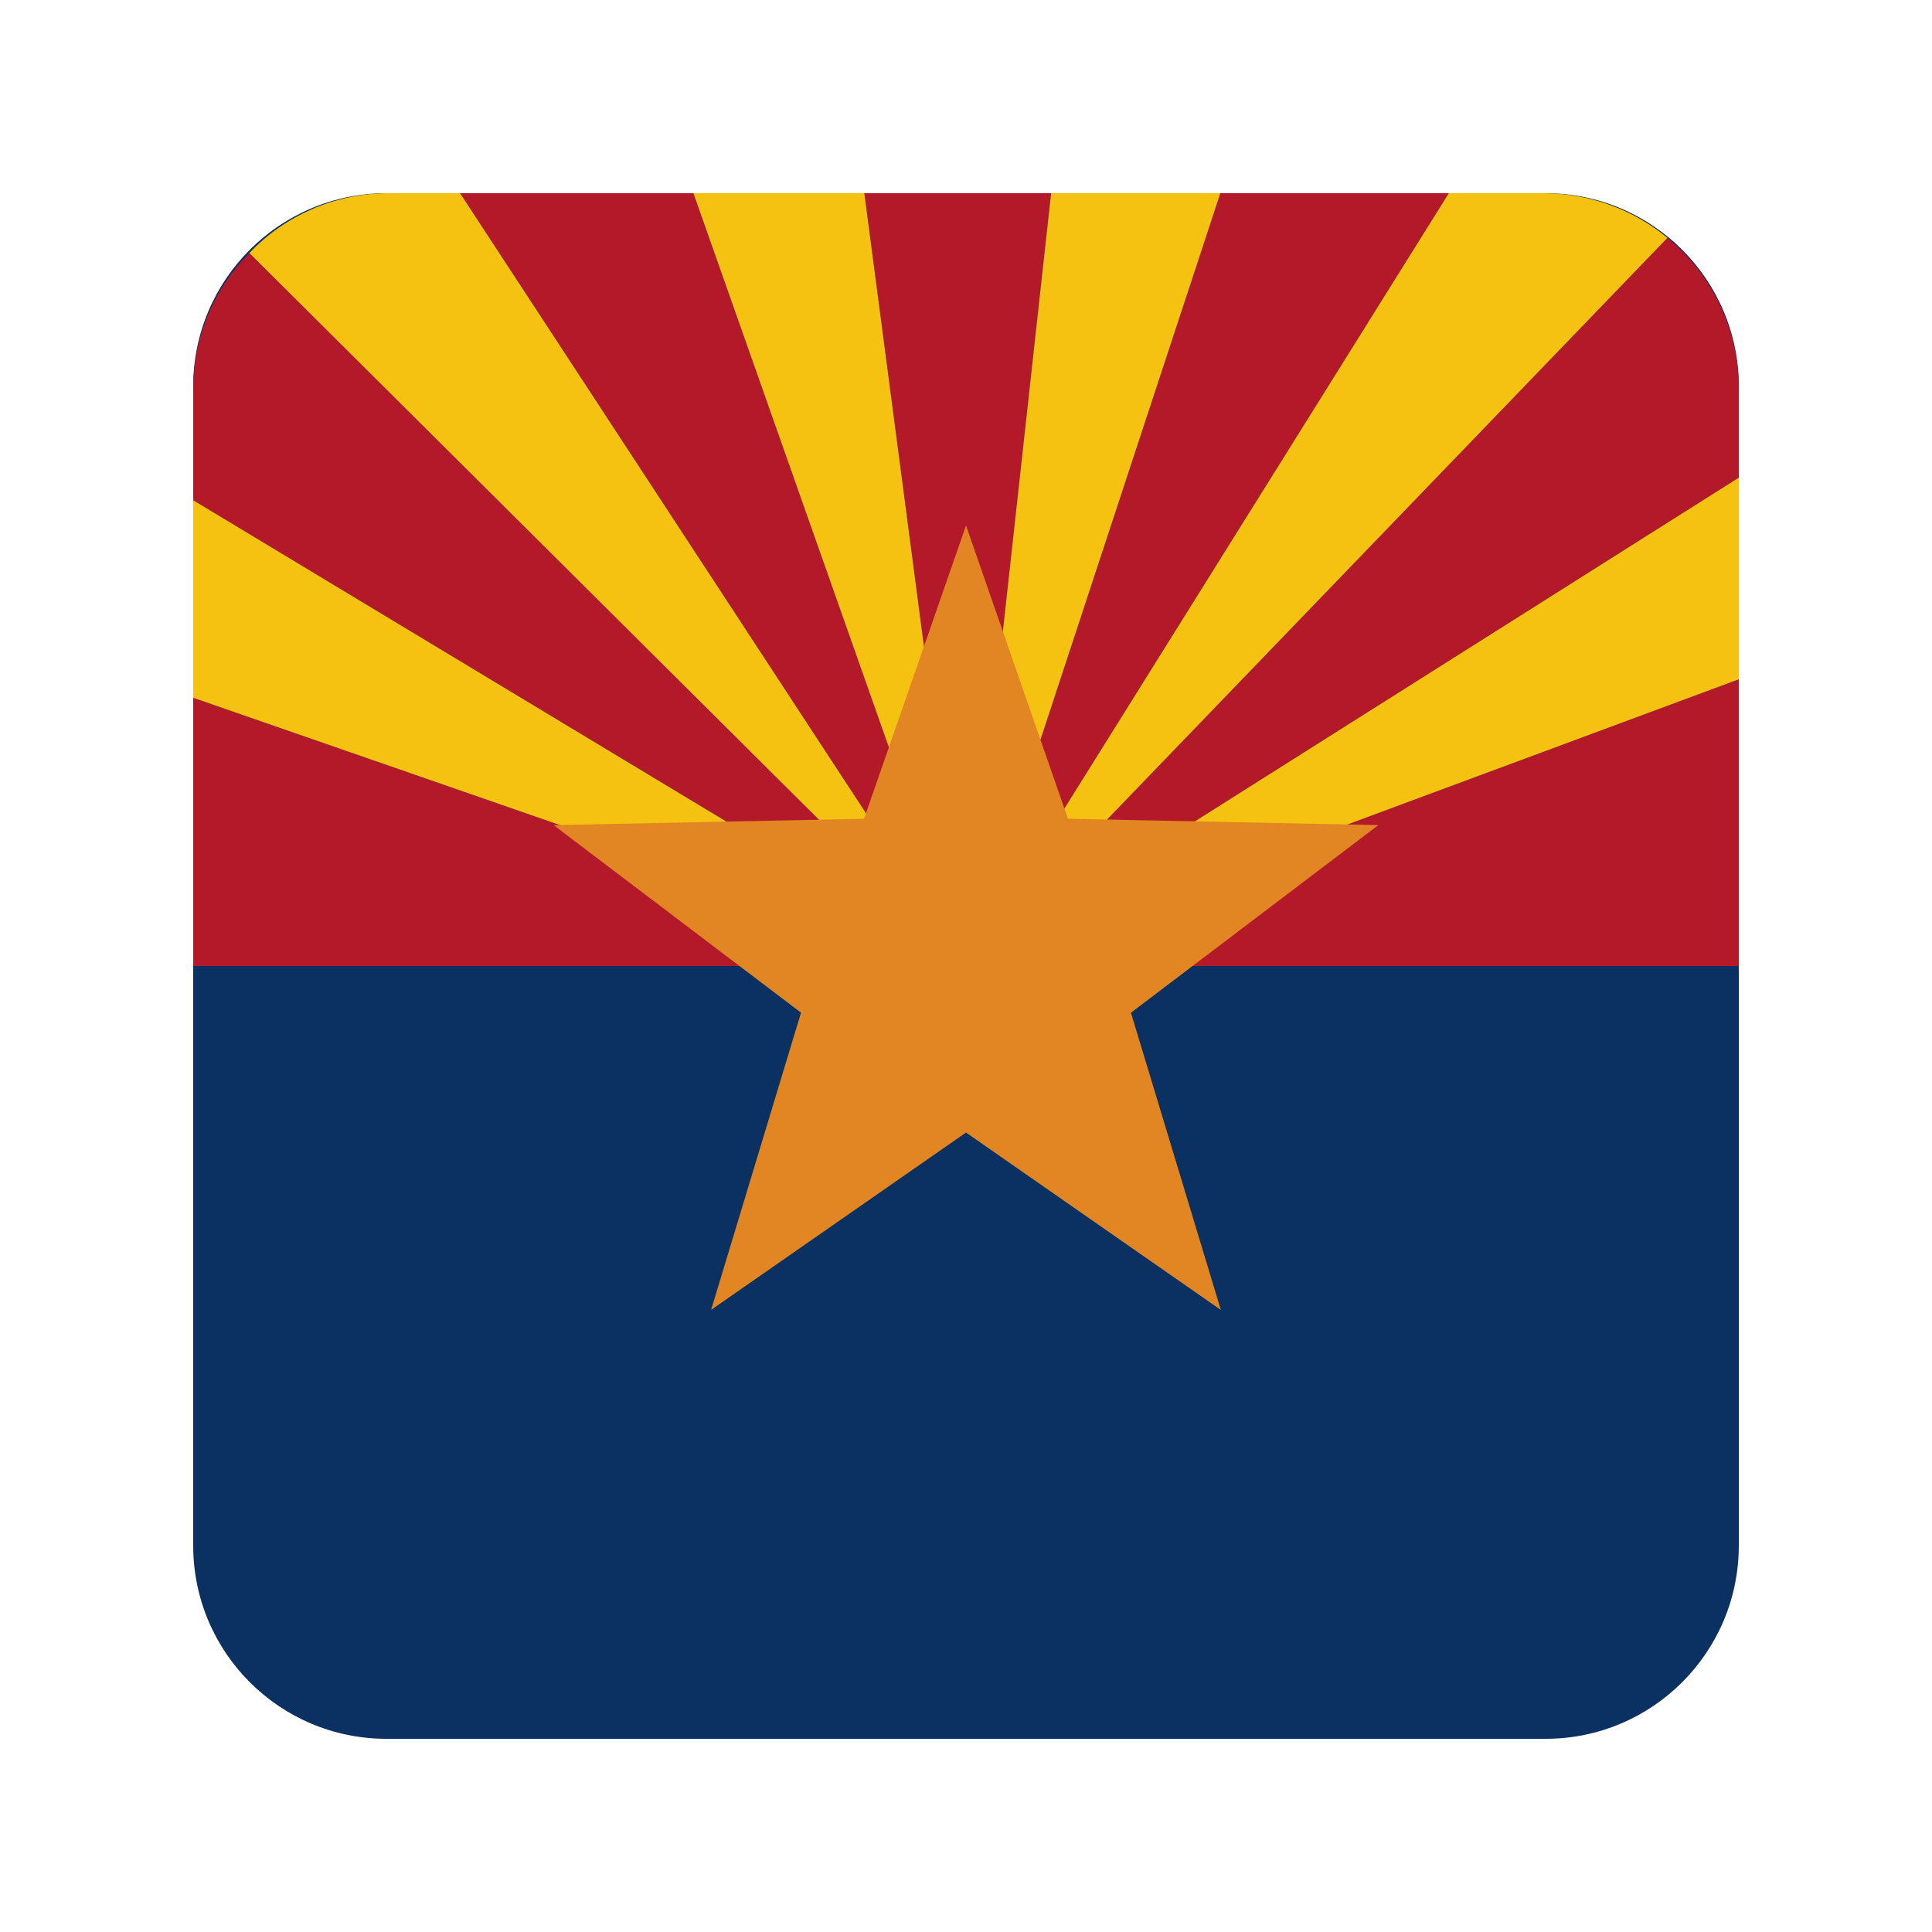
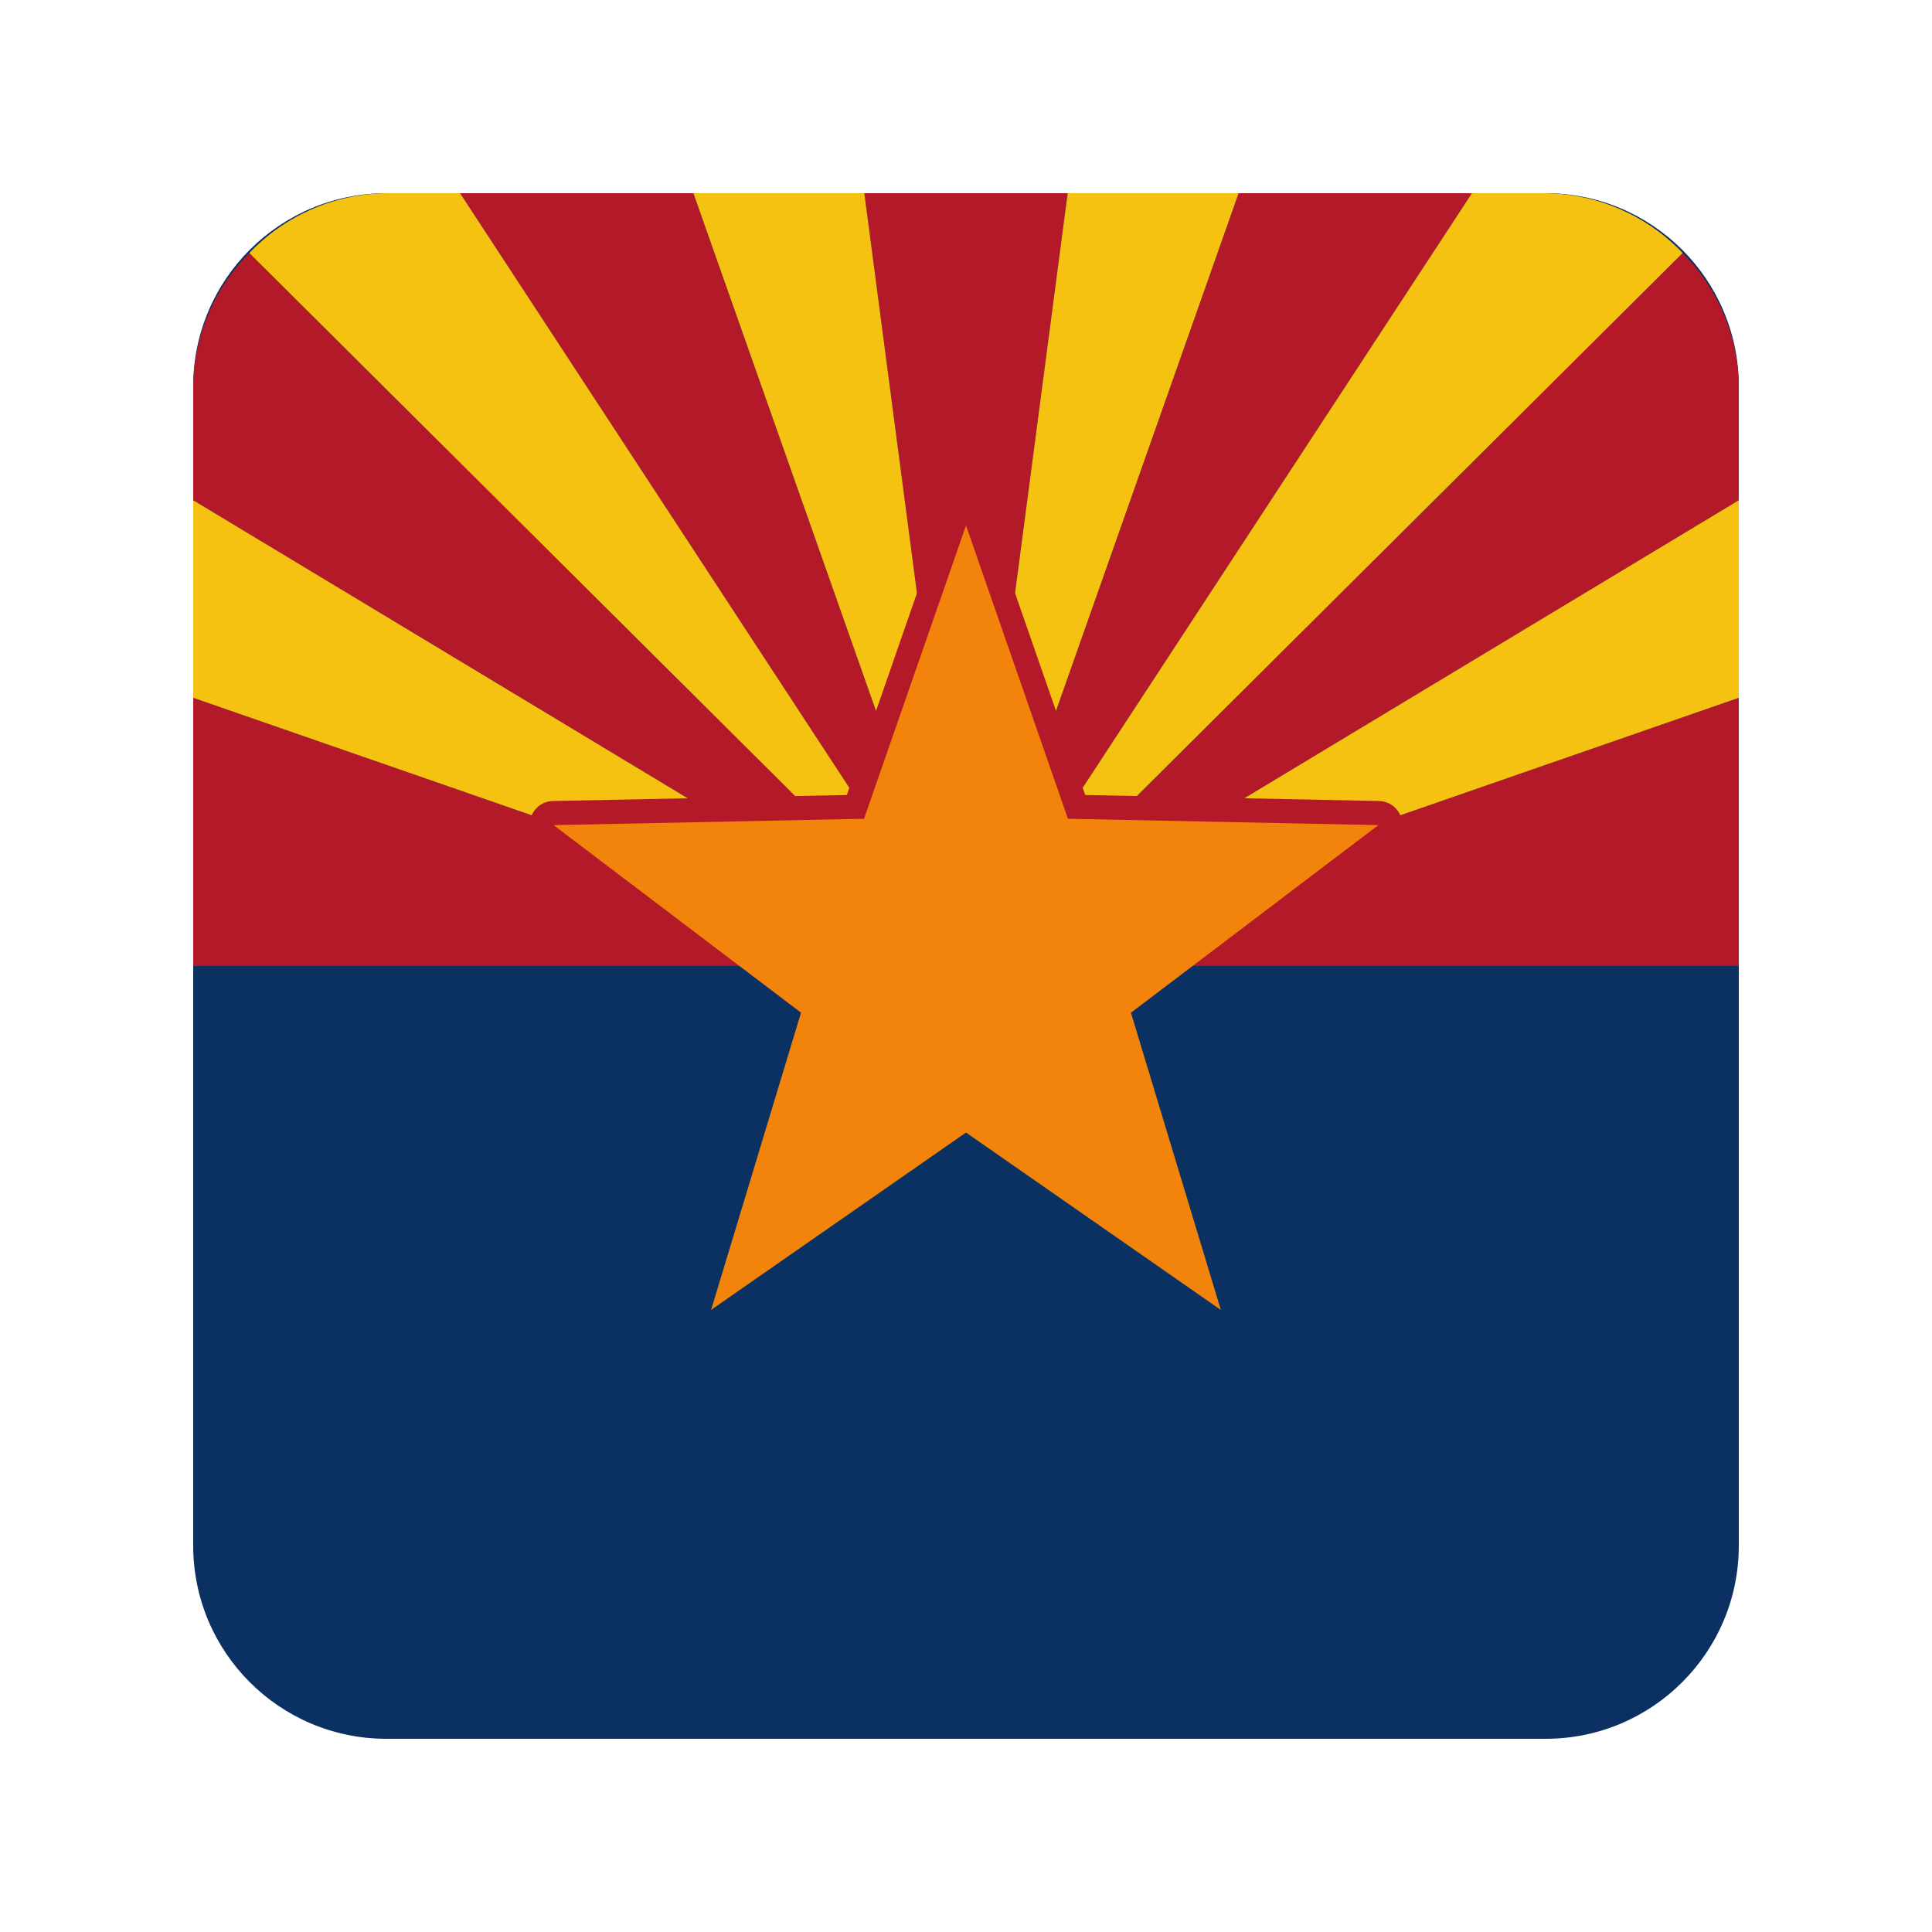
<svg xmlns="http://www.w3.org/2000/svg" width="40" height="40" viewBox="0 0 40 40" version="1.1" id="svg1">
  <defs id="defs1">
+     <linearGradient id="swatch1">
+       <stop style="stop-color:#000000;stop-opacity:1;" offset="0" id="stop1" />
+     </linearGradient>
    <clipPath id="clip-European">
      <rect width="40" height="40" id="rect1" />
    </clipPath>
  </defs>
  <rect id="Rectangle_4426" data-name="Rectangle 4426" width="32" height="32" rx="4" fill="#039" style="fill:#0a3161;fill-opacity:1" transform="translate(4,4)" />
-   <path d="M 20,20 21.762,4 h -3.867 z" style="fill:#b31929;stroke:#241f31;stroke-width:0;stroke-linecap:round;fill-opacity:1" id="path20" />
+   <path d="M 20,20 22.105,4 17.895,4 Z" style="fill:#b31929;fill-opacity:1;stroke:#241f31;stroke-width:0;stroke-linecap:round" id="path20" />
  <path d="M 20,20 14.355,4 H 9.525 Z" style="fill:#b31929;stroke:#241f31;stroke-width:0;stroke-linecap:round;fill-opacity:1" id="path18" />
  <path d="M 20,20 5.162,5.238 A 3.981,3.981 0 0 0 4,7.98 v 2.377 z" style="fill:#b31929;stroke:#241f31;stroke-width:0;stroke-linecap:round;fill-opacity:1" id="path16" />
  <path d="M 20,20 4,14.447 V 20 Z" style="fill:#b31929;stroke:#241f31;stroke-width:0;stroke-linecap:round;fill-opacity:1" id="path14" />
-   <path d="M 20,20 H 36 V 14.064 Z" style="fill:#b31929;stroke:#241f31;stroke-width:0;stroke-linecap:round;fill-opacity:1" id="path13" />
-   <path d="M 20,20 36,9.889 V 8.037 A 4.037,4.037 0 0 0 34.523,4.924 Z" style="fill:#b31929;stroke:#241f31;stroke-width:0;stroke-linecap:round;fill-opacity:1" id="path11" />
-   <path d="M 25.266,4 20,20 29.996,4 Z" style="fill:#b31929;stroke:#241f31;stroke-width:0;stroke-linecap:round;fill-opacity:1" id="path8" />
  <path style="display:none;fill:#f5c211;fill-opacity:0.627;stroke-linecap:round;stroke-linejoin:round;paint-order:stroke fill markers" id="path1" d="m 20,9.825 c -0.059,0 5.718,-14.612 5.661,-14.625 C 25.603,-4.814 24.468,10.858 24.415,10.832 24.361,10.807 35.907,0.149 35.86,0.112 35.814,0.075 27.992,13.702 27.955,13.656 27.918,13.609 42.945,9.016 42.919,8.963 42.893,8.909 29.933,17.794 29.92,17.736 c -0.013,-0.058 15.518,2.324 15.518,2.264 0,-0.059 -15.531,2.322 -15.518,2.264 0.013,-0.058 12.973,8.827 12.999,8.773 0.026,-0.054 -15.001,-4.647 -14.964,-4.693 0.037,-0.046 7.859,13.581 7.905,13.544 0.046,-0.037 -11.499,-10.695 -11.446,-10.721 0.054,-0.026 1.188,15.646 1.246,15.633 C 25.718,44.787 19.941,30.175 20,30.175 c 0.059,0 -5.718,14.612 -5.661,14.625 0.058,0.013 1.192,-15.659 1.246,-15.633 0.054,0.026 -11.492,10.684 -11.446,10.721 0.046,0.037 7.868,-13.591 7.905,-13.544 0.037,0.046 -14.989,4.639 -14.964,4.693 0.026,0.054 12.986,-8.831 12.999,-8.773 0.013,0.058 -15.518,-2.324 -15.518,-2.264 0,0.059 15.531,-2.322 15.518,-2.264 C 10.067,17.794 -2.893,8.909 -2.919,8.963 -2.945,9.016 12.082,13.609 12.045,13.656 12.008,13.702 4.186,0.075 4.14,0.112 4.093,0.149 15.639,10.807 15.585,10.832 15.532,10.858 14.397,-4.814 14.339,-4.8 14.282,-4.787 20.059,9.825 20,9.825 Z" transform="rotate(5.361158,20,20)" />
  <path style="display:none;fill:#f5c211;fill-opacity:0.627;stroke-linecap:round;stroke-linejoin:round;paint-order:stroke fill markers" id="path1-7" d="m 20,9.825 c -0.059,0 5.718,-14.612 5.661,-14.625 C 25.603,-4.814 24.468,10.858 24.415,10.832 24.361,10.807 35.907,0.149 35.86,0.112 35.814,0.075 27.992,13.702 27.955,13.656 27.918,13.609 42.945,9.016 42.919,8.963 42.893,8.909 29.933,17.794 29.92,17.736 c -0.013,-0.058 15.518,2.324 15.518,2.264 0,-0.059 -15.531,2.322 -15.518,2.264 0.013,-0.058 12.973,8.827 12.999,8.773 0.026,-0.054 -15.001,-4.647 -14.964,-4.693 0.037,-0.046 7.859,13.581 7.905,13.544 0.046,-0.037 -11.499,-10.695 -11.446,-10.721 0.054,-0.026 1.188,15.646 1.246,15.633 0.058,-0.013 -5.72,-14.625 -5.661,-14.625 0.059,0 -5.718,14.612 -5.661,14.625 0.058,0.013 1.192,-15.659 1.246,-15.633 0.054,0.026 -11.492,10.684 -11.446,10.721 0.046,0.037 7.868,-13.591 7.905,-13.544 0.037,0.046 -14.989,4.639 -14.964,4.693 0.026,0.054 12.986,-8.831 12.999,-8.773 0.013,0.058 -15.518,-2.324 -15.518,-2.264 0,0.059 15.531,-2.322 15.518,-2.264 C 10.067,17.794 -2.893,8.909 -2.919,8.963 -2.945,9.016 12.082,13.609 12.045,13.656 12.008,13.702 4.186,0.075 4.14,0.112 4.093,0.149 15.639,10.807 15.585,10.832 15.532,10.858 14.397,-4.814 14.339,-4.8 14.282,-4.787 20.059,9.825 20,9.825 Z" transform="rotate(-6.575015,20,20)" />
  <path d="M 20,20 4,10.357 v 4.09 z" style="fill:#f5c211;stroke-linecap:round;stroke-linejoin:round;paint-order:stroke fill markers" id="path15" />
  <path d="M 20,20 9.525,4 H 7.98 A 3.981,3.981 0 0 0 5.162,5.238 Z" style="fill:#f5c211;stroke-linecap:round;stroke-linejoin:round;paint-order:stroke fill markers" id="path17" />
  <path d="M 20,20 17.895,4 h -3.539 z" style="fill:#f5c211;stroke-linecap:round;stroke-linejoin:round;paint-order:stroke fill markers" id="path19" />
-   <path d="M 25.266,4 H 21.762 L 20,20 Z" style="fill:#f5c211;stroke-linecap:round;stroke-linejoin:round;paint-order:stroke fill markers" id="path9" />
-   <path d="M 20,20 36,14.064 V 9.889 Z" style="fill:#f5c211;stroke-linecap:round;stroke-linejoin:round;paint-order:stroke fill markers" id="path12" />
-   <path d="M 20,20 34.523,4.924 A 4.037,4.037 0 0 0 31.963,4 h -1.967 z" style="fill:#f5c211;stroke-linecap:round;stroke-linejoin:round;paint-order:stroke fill markers" id="path10" />
-   <path style="fill:#e18622;fill-opacity:1;stroke:none;stroke-width:0.724;stroke-linecap:round;stroke-linejoin:round;stroke-opacity:1;paint-order:stroke fill markers" id="path6" d="m 8.839,2.21 1.527,4.394 4.651,0.095 -3.707,2.811 1.347,4.453 L 8.839,11.305 5.02,13.962 6.367,9.509 2.66,6.699 7.311,6.604 Z" transform="matrix(1.381906,0,0,1.381906,7.785566,7.8256)" />
+   <path d="M 20,20 25.645,4 h 4.83 z" style="fill:#b31929;fill-opacity:1;stroke:#241f31;stroke-width:0;stroke-linecap:round" id="path18-5" />
+   <path d="M 20,20 34.838,5.238 A 3.981,3.981 0 0 1 36,7.98 v 2.377 z" style="fill:#b31929;fill-opacity:1;stroke:#241f31;stroke-width:0;stroke-linecap:round" id="path16-3" />
+   <path d="M 20,20 36,14.447 V 20 Z" style="fill:#b31929;fill-opacity:1;stroke:#241f31;stroke-width:0;stroke-linecap:round" id="path14-5" />
+   <path d="m 20,20 16,-9.643 v 4.09 z" style="fill:#f5c211;stroke-width:1;stroke-linecap:round;stroke-linejoin:round;paint-order:stroke fill markers" id="path15-6" />
+   <path d="M 20,20 30.475,4 h 1.545 a 3.981,3.981 0 0 1 2.818,1.238 z" style="fill:#f5c211;stroke-width:1;stroke-linecap:round;stroke-linejoin:round;paint-order:stroke fill markers" id="path17-2" />
+   <path d="M 20,20 22.105,4 h 3.539 z" style="fill:#f5c211;stroke-width:1;stroke-linecap:round;stroke-linejoin:round;paint-order:stroke fill markers" id="path19-9" />
+   <g id="path6" transform="matrix(1.381906,0,0,1.381906,7.785566,7.8256)">
+     <path style="display:inline;fill:#b31929;stroke-linecap:round;stroke-linejoin:round;paint-order:stroke fill markers;fill-opacity:1" d="M 8.838,1.848 C 8.685,1.848 8.549,1.945 8.498,2.09 L 7.053,6.248 2.652,6.338 C 2.312,6.347 2.172,6.779 2.441,6.986 l 2.313,1.824 c 4.085,0 4.085,0 8.169,0 L 15.236,6.986 C 15.506,6.779 15.366,6.347 15.025,6.338 L 10.625,6.248 9.18,2.09 C 9.129,1.945 8.992,1.848 8.838,1.848 Z" id="path2" />
+     <path style="fill:#f2840b;stroke-linecap:round;stroke-linejoin:round;paint-order:stroke fill markers;fill-opacity:1" d="m 8.839,2.21 1.527,4.394 4.651,0.095 -3.707,2.811 1.347,4.453 L 8.839,11.305 5.02,13.962 6.367,9.509 2.66,6.699 7.311,6.604 Z" id="path3" />
+   </g>
</svg>
